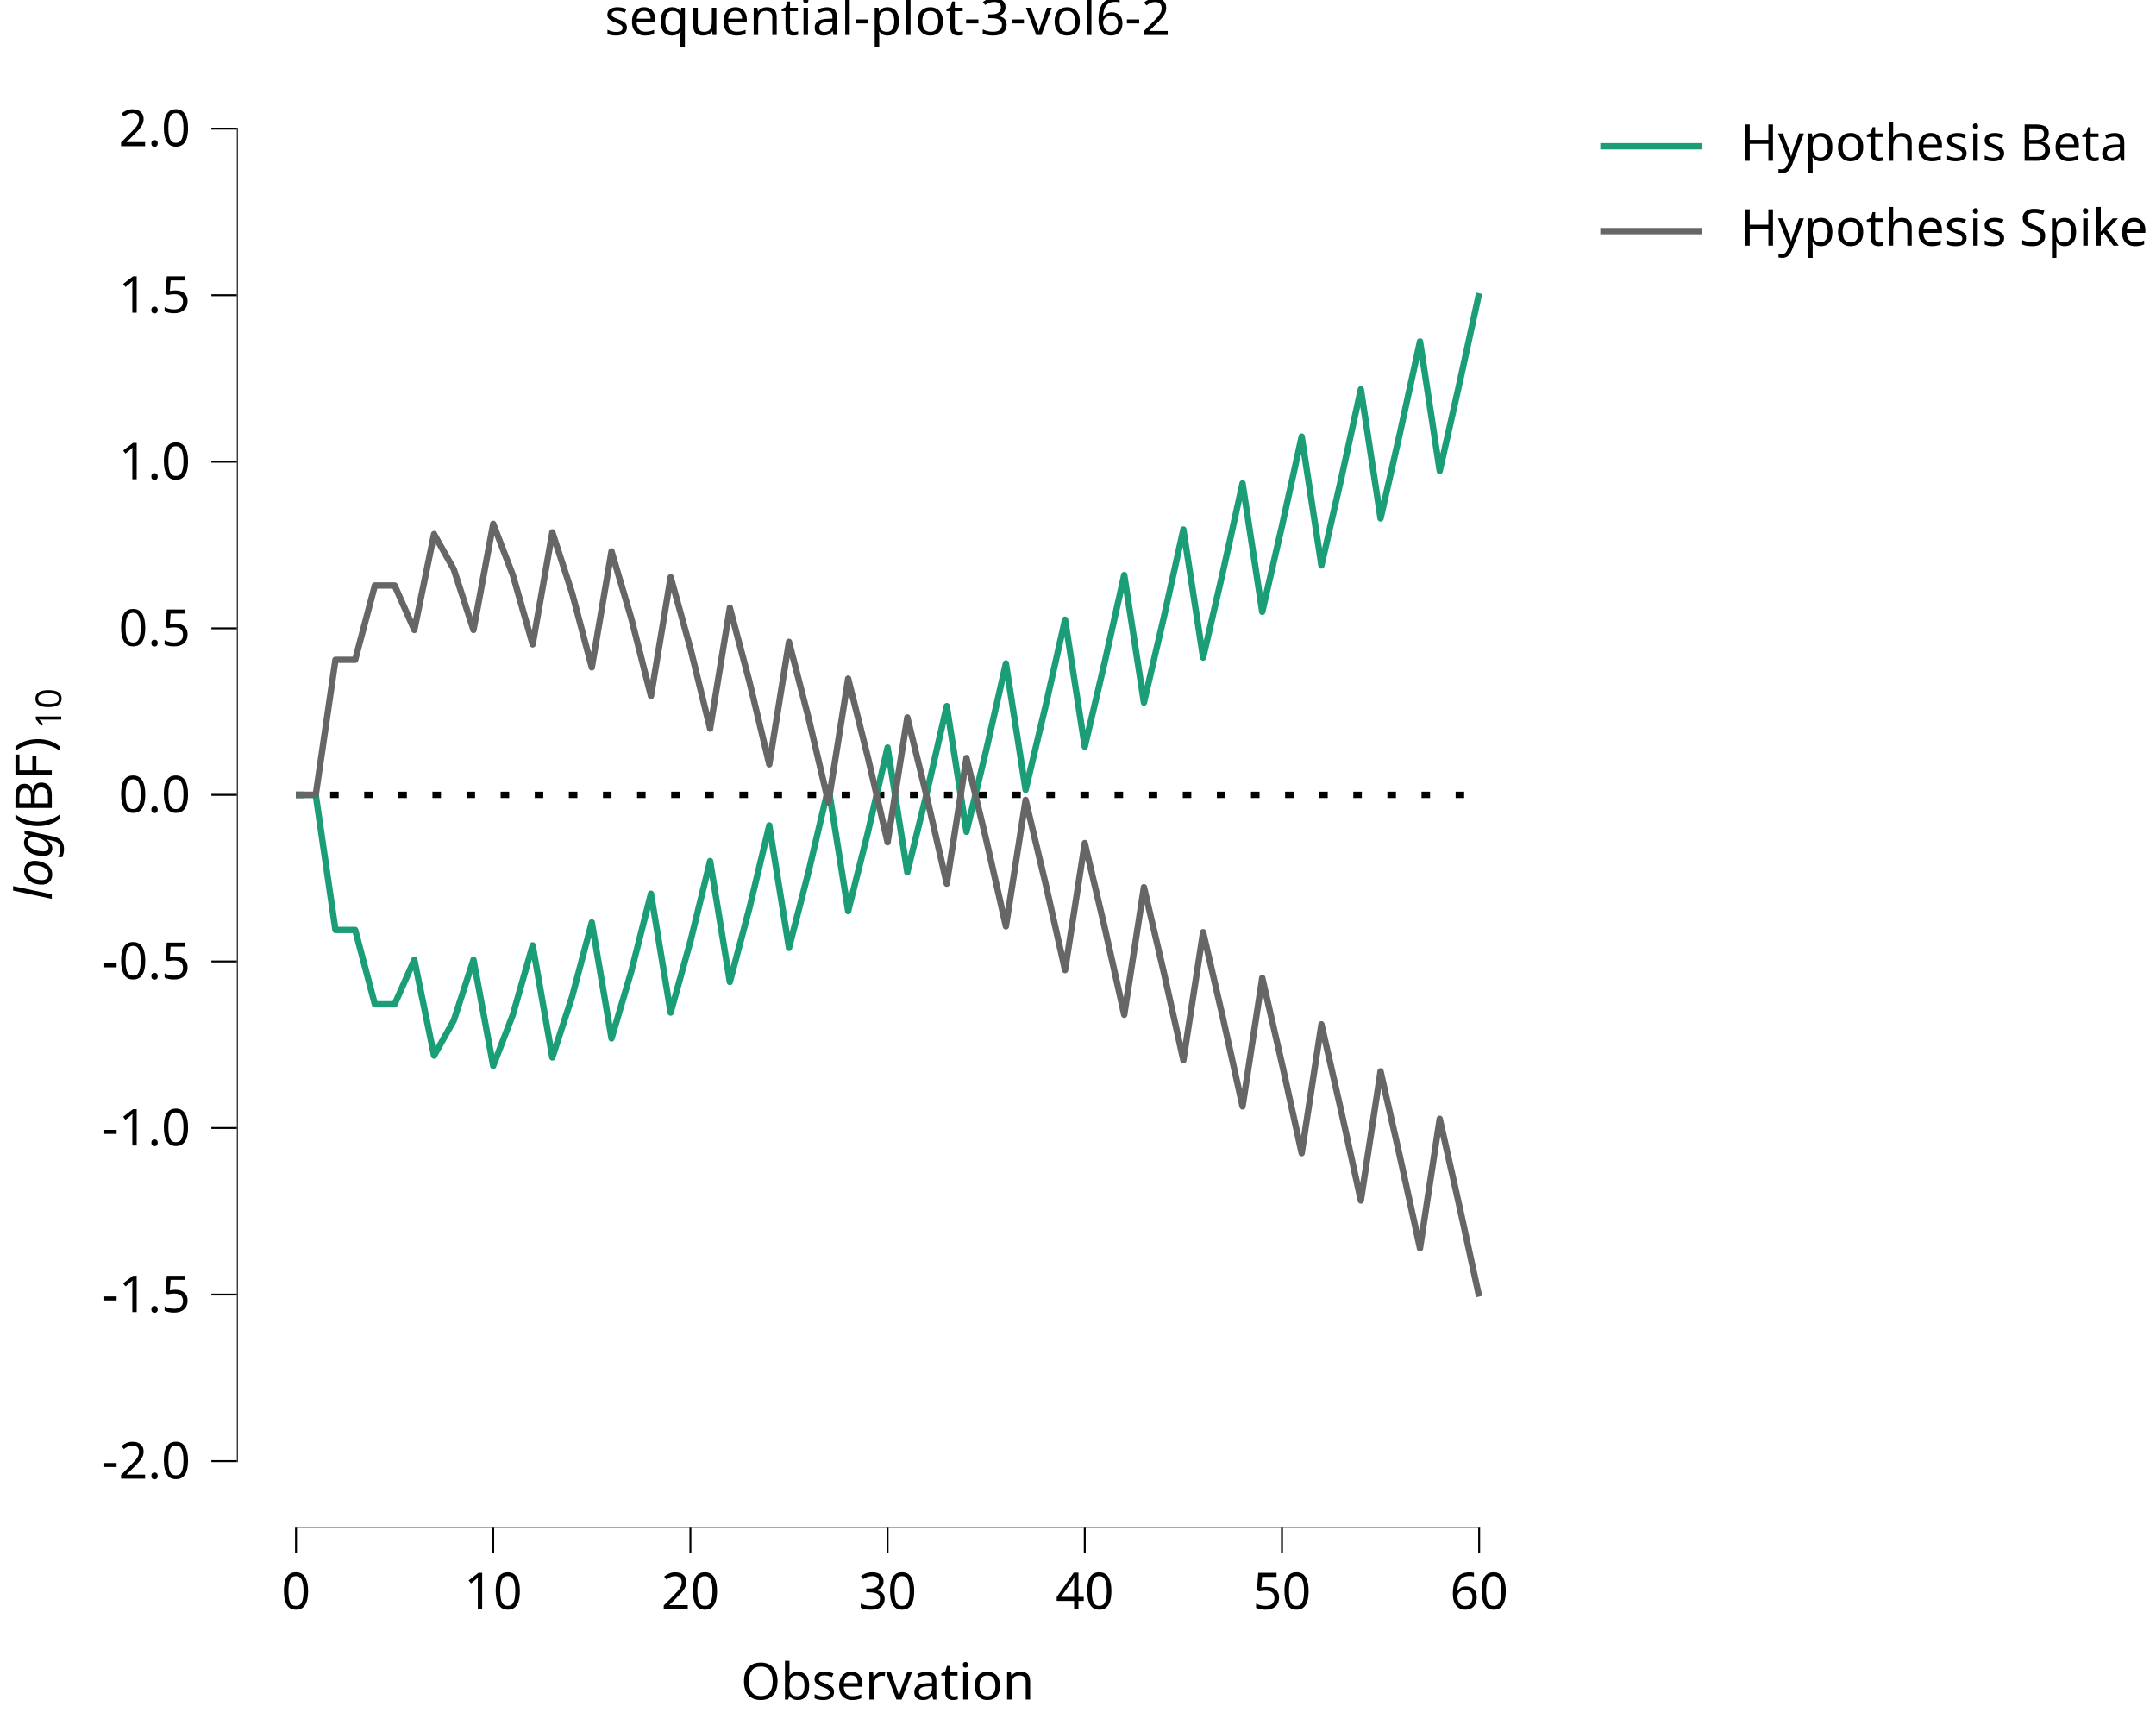
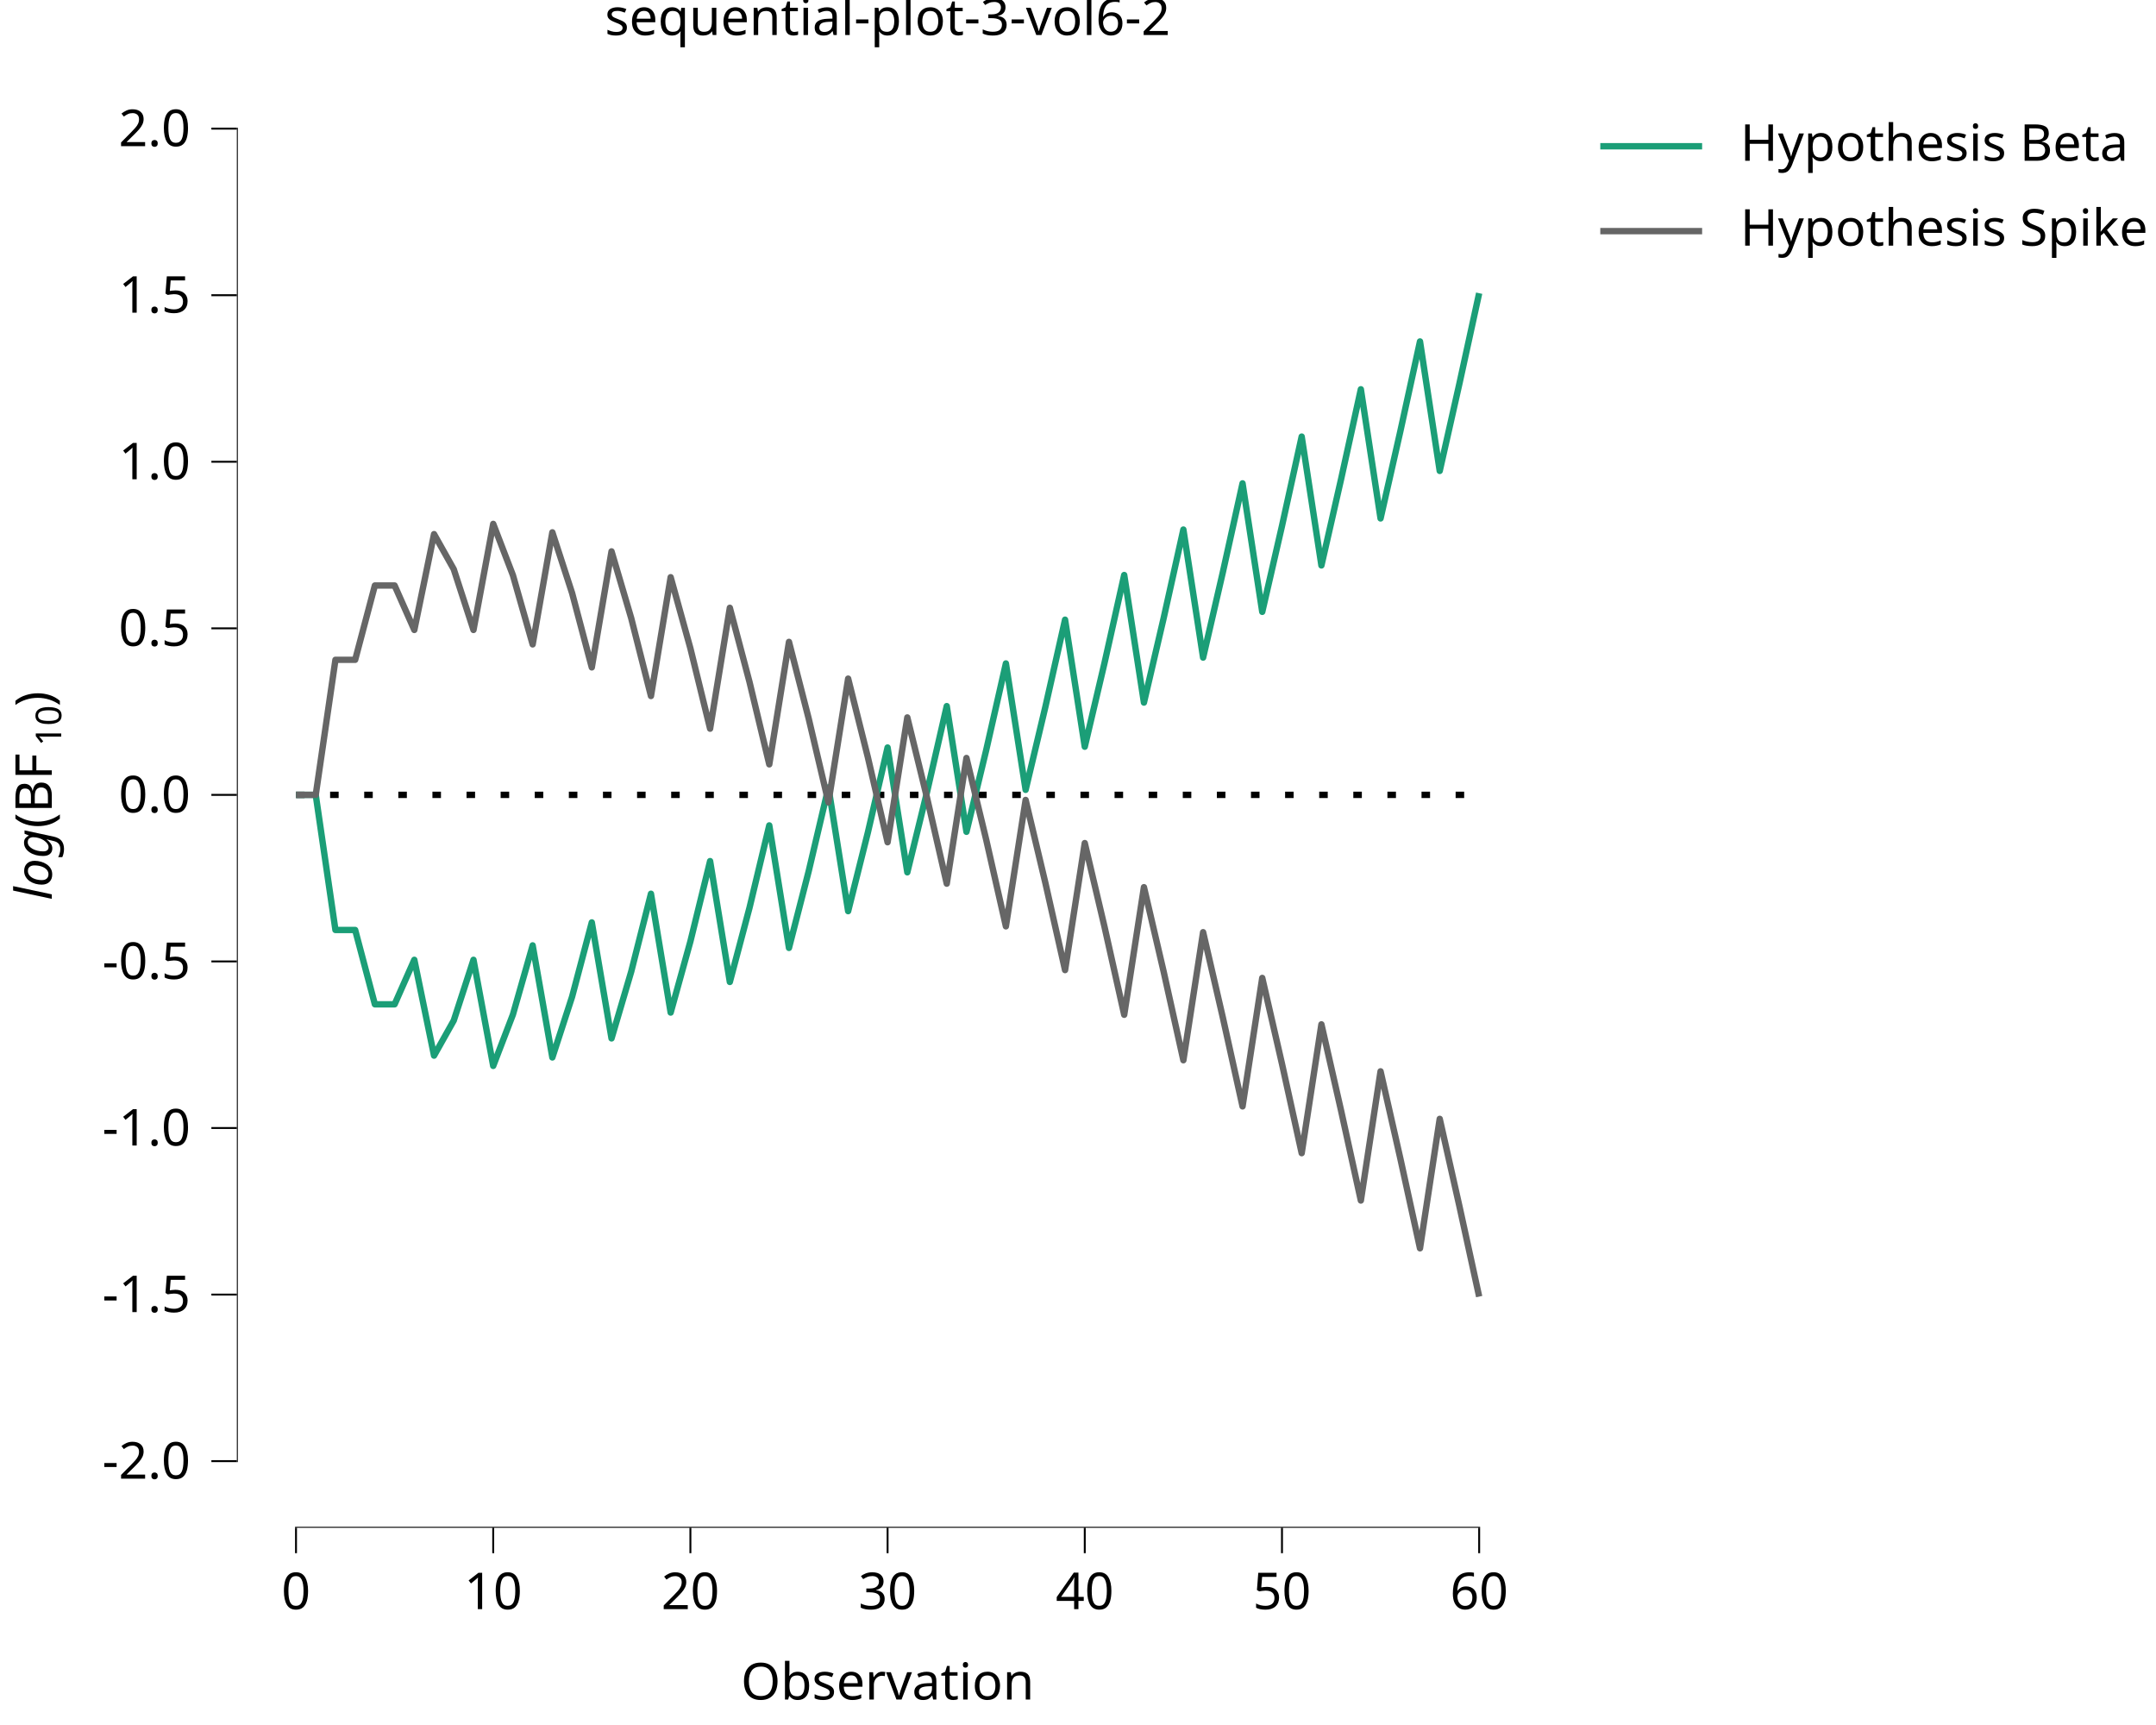
<svg xmlns="http://www.w3.org/2000/svg" class="svglite" data-engine-version="2.0" width="720.00pt" height="576.00pt" viewBox="0 0 720.00 576.00">
  <defs>
    <style type="text/css">
    .svglite line, .svglite polyline, .svglite polygon, .svglite path, .svglite rect, .svglite circle {
      fill: none;
      stroke: #000000;
      stroke-linecap: round;
      stroke-linejoin: round;
      stroke-miterlimit: 10.00;
    }
  </style>
  </defs>
  <rect width="100%" height="100%" style="stroke: none; fill: #FFFFFF;" />
  <defs>
    <clipPath id="cpMC4wMHw3MjAuMDB8MC4wMHw1NzYuMDA=">
      <rect x="0.00" y="0.00" width="720.00" height="576.00" />
    </clipPath>
  </defs>
  <g clip-path="url(#cpMC4wMHw3MjAuMDB8MC4wMHw1NzYuMDA=)">
    <rect x="0.00" y="0.00" width="720.00" height="576.00" style="stroke-width: 10.67; stroke: none;" />
  </g>
  <defs>
    <clipPath id="cpNzkuMTB8NTEzLjczfDIwLjcxfDUxMC4xNA==">
      <rect x="79.10" y="20.71" width="434.63" height="489.43" />
    </clipPath>
  </defs>
  <g clip-path="url(#cpNzkuMTB8NTEzLjczfDIwLjcxfDUxMC4xNA==)">
    <rect x="79.10" y="20.71" width="434.63" height="489.43" style="stroke-width: 10.67; stroke: none;" />
    <polyline points="98.85,265.42 493.97,265.42 " style="stroke-width: 2.13; stroke-dasharray: 2.85,8.54; stroke-linecap: butt;" />
    <polyline points="98.85,265.42 105.44,265.42 112.02,310.53 118.61,310.53 125.19,335.35 131.78,335.35 138.36,320.49 144.95,352.49 151.53,340.77 158.12,320.49 164.71,355.92 171.29,338.77 177.88,315.67 184.46,353.10 191.05,332.82 197.63,308.00 204.22,346.74 210.80,324.42 217.39,298.43 223.97,338.11 230.56,314.35 237.14,287.53 243.73,327.89 250.31,303.07 256.90,275.61 263.48,316.52 270.07,290.88 276.66,262.92 283.24,304.25 289.83,277.96 296.41,249.60 303.00,291.28 309.58,264.46 316.17,235.78 322.75,277.75 329.34,250.48 335.92,221.53 342.51,263.74 349.09,236.10 355.68,206.92 362.26,249.34 368.85,221.38 375.43,192.00 382.02,234.60 388.61,206.37 395.19,176.82 401.78,219.58 408.36,191.11 414.95,161.40 421.53,204.30 428.12,175.62 434.70,145.78 441.29,188.81 447.87,159.94 454.46,129.98 461.04,173.11 467.63,144.08 474.21,114.01 480.80,157.25 487.38,128.06 493.97,97.90 " style="stroke-width: 2.13; stroke: #1B9E77; stroke-linecap: butt;" />
    <polyline points="98.85,265.42 105.44,265.42 112.02,220.32 118.61,220.32 125.19,195.50 131.78,195.50 138.36,210.35 144.95,178.35 151.53,190.07 158.12,210.35 164.71,174.93 171.29,192.08 177.88,215.17 184.46,177.75 191.05,198.03 197.63,222.85 204.22,184.11 210.80,206.43 217.39,232.41 223.97,192.74 230.56,216.50 237.14,243.32 243.73,202.95 250.31,227.77 256.90,255.23 263.48,214.33 270.07,239.97 276.66,267.93 283.24,226.60 289.83,252.89 296.41,281.24 303.00,239.56 309.58,266.39 316.17,295.07 322.75,253.10 329.34,280.37 335.92,309.32 342.51,267.11 349.09,294.75 355.68,323.93 362.26,281.51 368.85,309.46 375.43,338.85 382.02,296.24 388.61,324.47 395.19,354.03 401.78,311.27 408.36,339.74 414.95,369.44 421.53,326.54 428.12,355.22 434.70,385.06 441.29,342.04 447.87,370.91 454.46,400.87 461.04,357.73 467.63,386.77 474.21,416.83 480.80,373.60 487.38,402.79 493.97,432.95 " style="stroke-width: 2.13; stroke: #666666; stroke-linecap: butt;" />
    <line x1="98.53" y1="510.14" x2="494.29" y2="510.14" style="stroke-width: 0.64; stroke-linecap: butt;" />
    <line x1="79.10" y1="488.21" x2="79.10" y2="42.64" style="stroke-width: 0.64; stroke-linecap: butt;" />
    <rect x="79.10" y="20.71" width="434.63" height="489.43" style="stroke-width: 0.00; stroke: none;" />
  </g>
  <g clip-path="url(#cpMC4wMHw3MjAuMDB8MC4wMHw1NzYuMDA=)">
    <polyline points="79.10,510.14 79.10,20.71 " style="stroke-width: 0.00; stroke: none; stroke-linecap: butt;" />
    <text x="63.62" y="493.74" text-anchor="end" style="font-size: 17.00px; font-family: sans;" textLength="29.29px" lengthAdjust="spacingAndGlyphs">-2.0</text>
    <text x="63.62" y="438.13" text-anchor="end" style="font-size: 17.00px; font-family: sans;" textLength="29.29px" lengthAdjust="spacingAndGlyphs">-1.5</text>
    <text x="63.62" y="382.51" text-anchor="end" style="font-size: 17.00px; font-family: sans;" textLength="29.29px" lengthAdjust="spacingAndGlyphs">-1.0</text>
    <text x="63.62" y="326.89" text-anchor="end" style="font-size: 17.00px; font-family: sans;" textLength="29.29px" lengthAdjust="spacingAndGlyphs">-0.5</text>
    <text x="63.62" y="271.27" text-anchor="end" style="font-size: 17.00px; font-family: sans;" textLength="23.63px" lengthAdjust="spacingAndGlyphs">0.0</text>
    <text x="63.62" y="215.66" text-anchor="end" style="font-size: 17.00px; font-family: sans;" textLength="23.63px" lengthAdjust="spacingAndGlyphs">0.5</text>
    <text x="63.62" y="160.04" text-anchor="end" style="font-size: 17.00px; font-family: sans;" textLength="23.63px" lengthAdjust="spacingAndGlyphs">1.0</text>
    <text x="63.62" y="104.42" text-anchor="end" style="font-size: 17.00px; font-family: sans;" textLength="23.63px" lengthAdjust="spacingAndGlyphs">1.5</text>
    <text x="63.62" y="48.80" text-anchor="end" style="font-size: 17.00px; font-family: sans;" textLength="23.63px" lengthAdjust="spacingAndGlyphs">2.0</text>
    <polyline points="70.59,487.89 79.10,487.89 " style="stroke-width: 0.64; stroke-linecap: butt;" />
    <polyline points="70.59,432.28 79.10,432.28 " style="stroke-width: 0.64; stroke-linecap: butt;" />
    <polyline points="70.59,376.66 79.10,376.66 " style="stroke-width: 0.64; stroke-linecap: butt;" />
    <polyline points="70.59,321.04 79.10,321.04 " style="stroke-width: 0.64; stroke-linecap: butt;" />
    <polyline points="70.59,265.42 79.10,265.42 " style="stroke-width: 0.64; stroke-linecap: butt;" />
    <polyline points="70.59,209.81 79.10,209.81 " style="stroke-width: 0.64; stroke-linecap: butt;" />
    <polyline points="70.59,154.19 79.10,154.19 " style="stroke-width: 0.64; stroke-linecap: butt;" />
    <polyline points="70.59,98.57 79.10,98.57 " style="stroke-width: 0.64; stroke-linecap: butt;" />
    <polyline points="70.59,42.95 79.10,42.95 " style="stroke-width: 0.64; stroke-linecap: butt;" />
    <polyline points="79.10,510.14 513.73,510.14 " style="stroke-width: 0.00; stroke: none; stroke-linecap: butt;" />
    <polyline points="98.85,518.64 98.85,510.14 " style="stroke-width: 0.64; stroke-linecap: butt;" />
    <polyline points="164.71,518.64 164.71,510.14 " style="stroke-width: 0.64; stroke-linecap: butt;" />
    <polyline points="230.56,518.64 230.56,510.14 " style="stroke-width: 0.64; stroke-linecap: butt;" />
    <polyline points="296.41,518.64 296.41,510.14 " style="stroke-width: 0.64; stroke-linecap: butt;" />
    <polyline points="362.26,518.64 362.26,510.14 " style="stroke-width: 0.64; stroke-linecap: butt;" />
    <polyline points="428.12,518.64 428.12,510.14 " style="stroke-width: 0.64; stroke-linecap: butt;" />
    <polyline points="493.97,518.64 493.97,510.14 " style="stroke-width: 0.64; stroke-linecap: butt;" />
    <text x="98.85" y="537.32" text-anchor="middle" style="font-size: 17.00px; font-family: sans;" textLength="9.46px" lengthAdjust="spacingAndGlyphs">0</text>
    <text x="164.71" y="537.32" text-anchor="middle" style="font-size: 17.00px; font-family: sans;" textLength="18.91px" lengthAdjust="spacingAndGlyphs">10</text>
    <text x="230.56" y="537.32" text-anchor="middle" style="font-size: 17.00px; font-family: sans;" textLength="18.91px" lengthAdjust="spacingAndGlyphs">20</text>
    <text x="296.41" y="537.32" text-anchor="middle" style="font-size: 17.00px; font-family: sans;" textLength="18.91px" lengthAdjust="spacingAndGlyphs">30</text>
    <text x="362.26" y="537.32" text-anchor="middle" style="font-size: 17.00px; font-family: sans;" textLength="18.91px" lengthAdjust="spacingAndGlyphs">40</text>
    <text x="428.12" y="537.32" text-anchor="middle" style="font-size: 17.00px; font-family: sans;" textLength="18.91px" lengthAdjust="spacingAndGlyphs">50</text>
    <text x="493.97" y="537.32" text-anchor="middle" style="font-size: 17.00px; font-family: sans;" textLength="18.91px" lengthAdjust="spacingAndGlyphs">60</text>
    <text x="296.41" y="567.49" text-anchor="middle" style="font-size: 17.00px; font-family: sans;" textLength="91.68px" lengthAdjust="spacingAndGlyphs">Observation</text>
    <text transform="translate(17.30,300.59) rotate(-90)" style="font-size: 17.00px; font-style: italic; font-family: sans;" textLength="22.68px" lengthAdjust="spacingAndGlyphs">log</text>
-     <text transform="translate(17.30,276.54) rotate(-90)" style="font-size: 17.00px; font-family: sans;" textLength="33.05px" lengthAdjust="spacingAndGlyphs">(BF)</text>
-     <text transform="translate(20.45,243.49) rotate(-90)" style="font-size: 11.90px; font-family: sans;" textLength="13.24px" lengthAdjust="spacingAndGlyphs">10</text>
+     <text transform="translate(17.30,276.54) rotate(-90)" style="font-size: 17.00px; font-family: sans;" textLength="27.39px" lengthAdjust="spacingAndGlyphs">(BF</text>
+     <text transform="translate(20.45,249.15) rotate(-90)" style="font-size: 11.90px; font-family: sans;" textLength="13.24px" lengthAdjust="spacingAndGlyphs">10</text>
+     <text transform="translate(17.30,235.92) rotate(-90)" style="font-size: 17.00px; font-family: sans;" textLength="5.66px" lengthAdjust="spacingAndGlyphs">)</text>
    <rect x="524.68" y="20.71" width="195.32" height="76.12" style="stroke-width: 0.75; stroke: none;" />
    <rect x="524.68" y="20.71" width="195.32" height="76.12" style="stroke-width: 10.67; stroke: none;" />
    <rect x="530.16" y="34.66" width="42.52" height="28.35" style="stroke-width: 10.67; stroke: none;" />
    <line x1="534.42" y1="48.83" x2="568.43" y2="48.83" style="stroke-width: 2.13; stroke: #1B9E77; stroke-linecap: butt;" />
    <rect x="530.16" y="63.00" width="42.52" height="28.35" style="stroke-width: 10.67; stroke: none;" />
    <line x1="534.42" y1="77.18" x2="568.43" y2="77.18" style="stroke-width: 2.13; stroke: #666666; stroke-linecap: butt;" />
    <text x="581.15" y="53.68" style="font-size: 17.00px; font-family: sans;" textLength="123.82px" lengthAdjust="spacingAndGlyphs">Hypothesis Beta</text>
    <text x="581.15" y="82.03" style="font-size: 17.00px; font-family: sans;" textLength="131.38px" lengthAdjust="spacingAndGlyphs">Hypothesis Spike</text>
    <text x="296.41" y="11.70" text-anchor="middle" style="font-size: 17.00px; font-family: sans;" textLength="177.66px" lengthAdjust="spacingAndGlyphs">sequential-plot-3-vol6-2</text>
  </g>
</svg>
